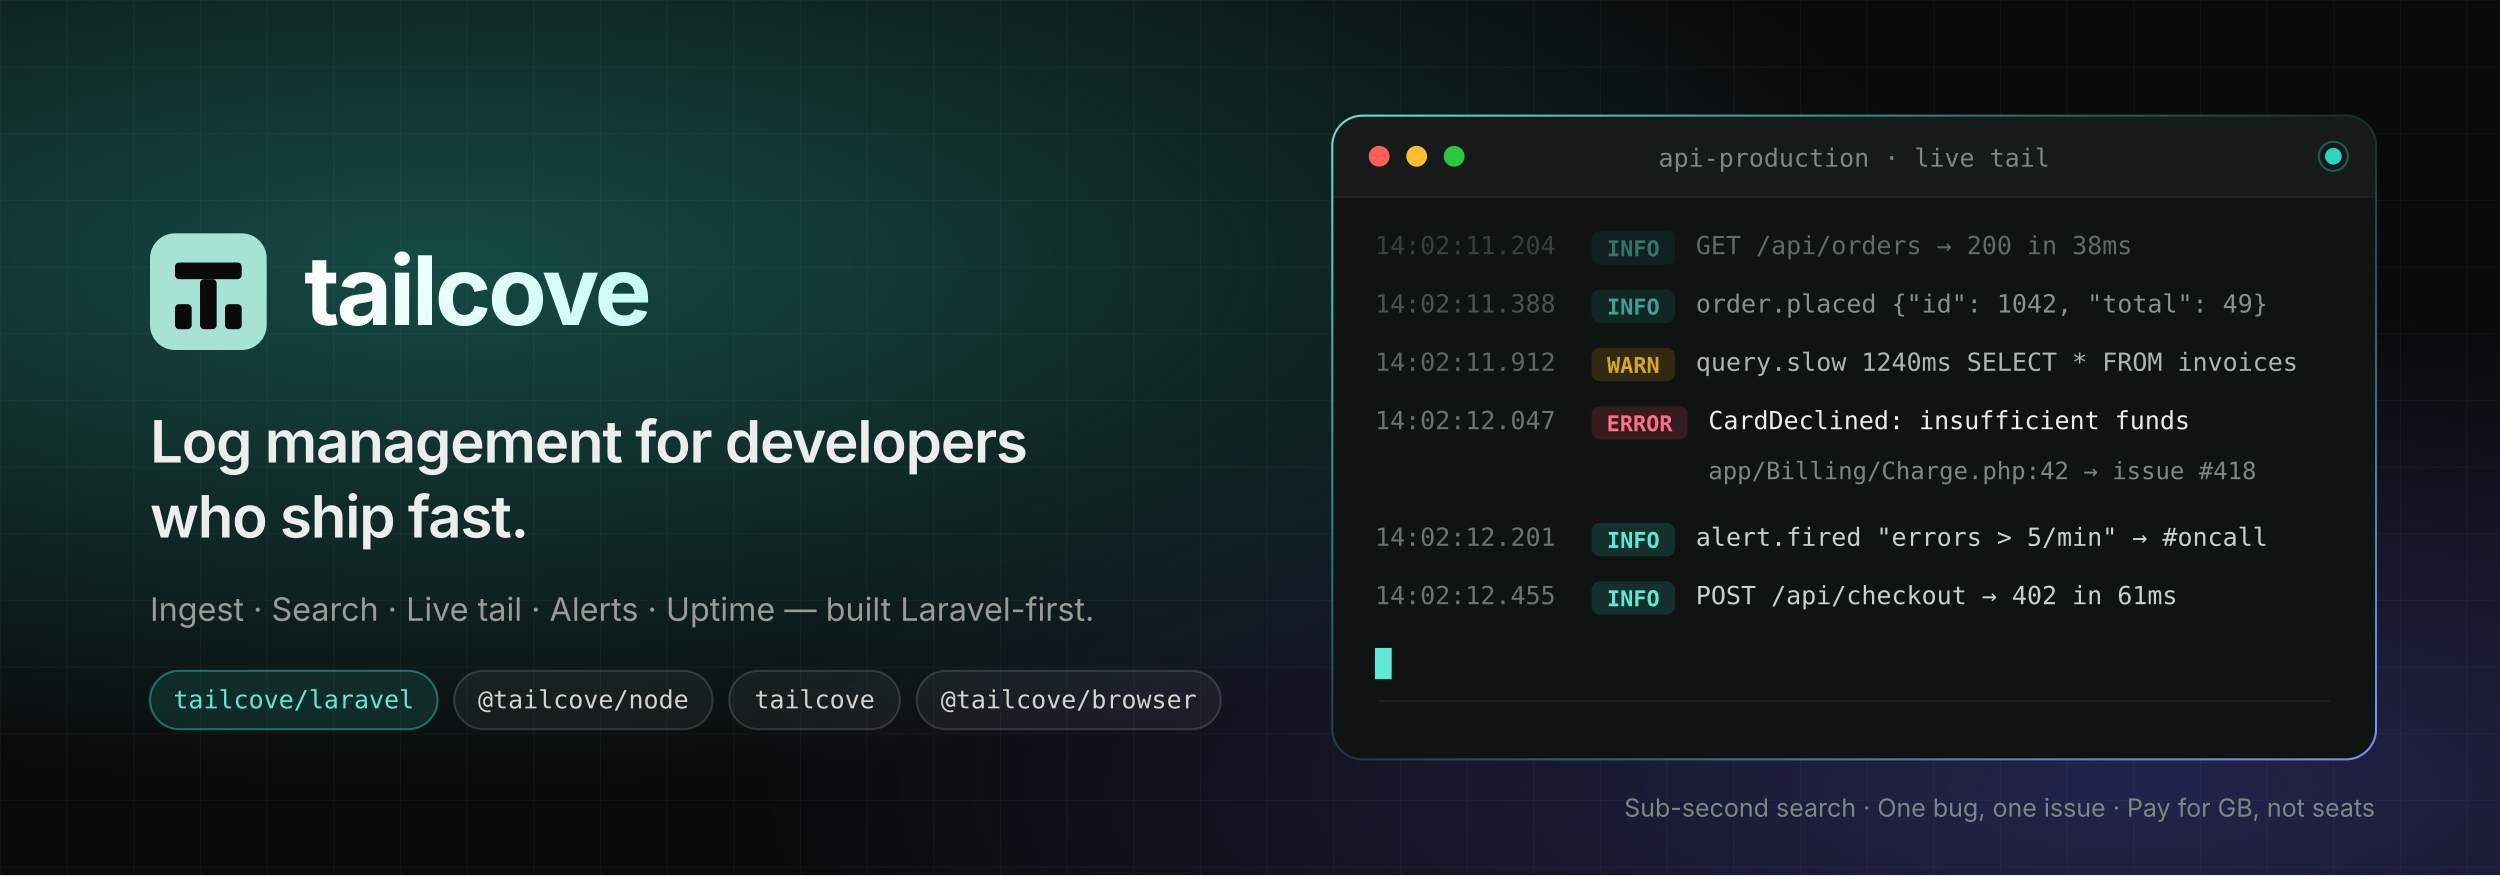
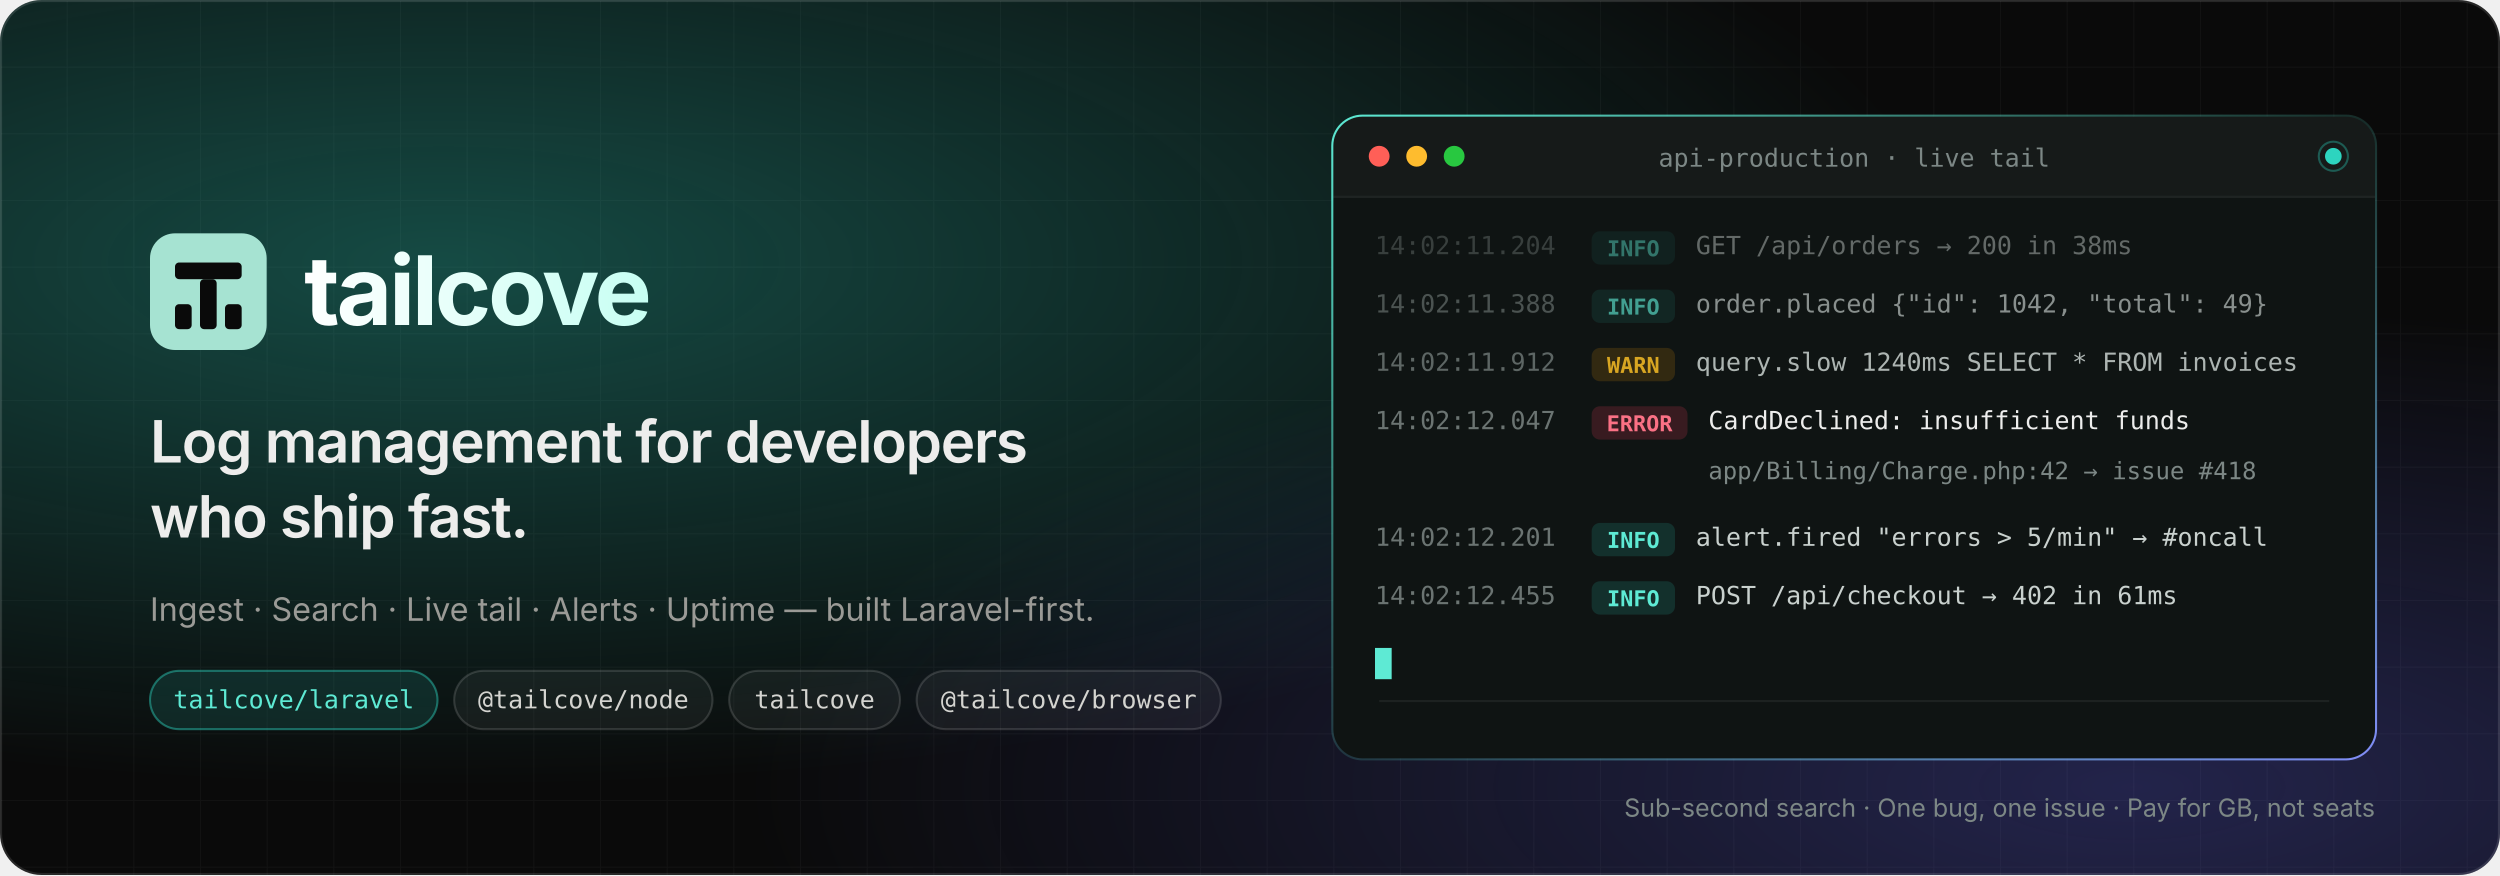
<svg xmlns="http://www.w3.org/2000/svg" width="1200" height="420" viewBox="0 0 1200 420" role="img" aria-label="Tailcove — log management for developers who ship fast">
  <defs>
    <radialGradient id="g1" cx="0.18" cy="0.3" r="0.6">
      <stop offset="0" stop-color="#2DD4BF" stop-opacity="0.32" />
      <stop offset="1" stop-color="#2DD4BF" stop-opacity="0" />
    </radialGradient>
    <radialGradient id="g2" cx="0.85" cy="0.9" r="0.55">
      <stop offset="0" stop-color="#6366F1" stop-opacity="0.28" />
      <stop offset="1" stop-color="#6366F1" stop-opacity="0" />
    </radialGradient>
    <linearGradient id="ring" x1="0" y1="0" x2="1" y2="1">
      <stop offset="0" stop-color="#5EEAD4" />
      <stop offset="0.5" stop-color="#5EEAD4" stop-opacity="0.15" />
      <stop offset="1" stop-color="#818CF8" />
    </linearGradient>
    <linearGradient id="wordmark" x1="0" y1="0" x2="1" y2="0">
      <stop offset="0" stop-color="#FFFFFF" />
      <stop offset="1" stop-color="#C7FFF3" />
    </linearGradient>
    <pattern id="grid" width="32" height="32" patternUnits="userSpaceOnUse">
      <path d="M32 0H0V32" fill="none" stroke="#FFFFFF" stroke-opacity="0.035" />
    </pattern>
    <clipPath id="card">
      <rect x="640" y="56" width="500" height="308" rx="14" />
    </clipPath>
+     <clipPath id="heroClip">
+       <rect width="1200" height="420" rx="20" />
+     </clipPath>
  </defs>
-   <rect width="1200" height="420" fill="#0A0A0A" />
-   <rect width="1200" height="420" fill="url(#grid)" />
-   <rect width="1200" height="420" fill="url(#g1)" />
-   <rect width="1200" height="420" fill="url(#g2)" />
-   <g transform="translate(72 112)">
-     <rect x="0" y="0" width="56" height="56" rx="12" fill="#A6E3D2" />
-     <g fill="#0A0A0A">
-       <rect x="12" y="14" width="32" height="8" rx="2" />
-       <rect x="24" y="22" width="8" height="24" rx="2" />
-       <rect x="12" y="34" width="8" height="12" rx="2" />
-       <rect x="36" y="34" width="8" height="12" rx="2" />
+   <g clip-path="url(#heroClip)">
+     <rect width="1200" height="420" fill="#0A0A0A" />
+     <rect width="1200" height="420" fill="url(#grid)" />
+     <rect width="1200" height="420" fill="url(#g1)" />
+     <rect width="1200" height="420" fill="url(#g2)" />
+     <g transform="translate(72 112)">
+       <rect x="0" y="0" width="56" height="56" rx="12" fill="#A6E3D2" />
+       <g fill="#0A0A0A">
+         <rect x="12" y="14" width="32" height="8" rx="2" />
+         <rect x="24" y="22" width="8" height="24" rx="2" />
+         <rect x="12" y="34" width="8" height="12" rx="2" />
+         <rect x="36" y="34" width="8" height="12" rx="2" />
+       </g>
+       <text x="74" y="44" font-family="ui-sans-serif, -apple-system, 'Segoe UI', Inter, Helvetica, Arial, sans-serif" font-size="46" font-weight="700" letter-spacing="-1.5" fill="url(#wordmark)" textLength="194" lengthAdjust="spacingAndGlyphs">tailcove</text>
    </g>
-     <text x="74" y="44" font-family="ui-sans-serif, -apple-system, 'Segoe UI', Inter, Helvetica, Arial, sans-serif" font-size="46" font-weight="700" letter-spacing="-1.5" fill="url(#wordmark)" textLength="194" lengthAdjust="spacingAndGlyphs">tailcove</text>
+     <g font-family="ui-sans-serif, -apple-system, 'Segoe UI', Inter, Helvetica, Arial, sans-serif">
+       <text x="72" y="222" font-size="28" font-weight="600" letter-spacing="-0.6" fill="#EDEDEC" textLength="480" lengthAdjust="spacingAndGlyphs">Log management for developers</text>
+       <text x="72" y="258" font-size="28" font-weight="600" letter-spacing="-0.6" fill="#EDEDEC">who ship fast.</text>
+       <text x="72" y="298" font-size="15.5" fill="#9A9A96" textLength="440" lengthAdjust="spacingAndGlyphs">Ingest · Search · Live tail · Alerts · Uptime — built Laravel-first.</text>
+     </g>
+     <g font-family="ui-monospace, SFMono-Regular, Menlo, Consolas, monospace" font-size="12" font-weight="500">
+       <rect x="72" y="322" width="138" height="28" rx="14" fill="#2DD4BF" fill-opacity="0.12" stroke="#2DD4BF" stroke-opacity="0.45" />
+       <text x="141" y="340" text-anchor="middle" fill="#5EEAD4" textLength="112" lengthAdjust="spacingAndGlyphs">tailcove/laravel</text>
+       <rect x="218" y="322" width="124" height="28" rx="14" fill="#FFFFFF" fill-opacity="0.05" stroke="#FFFFFF" stroke-opacity="0.14" />
+       <text x="280" y="340" text-anchor="middle" fill="#D4D4D0" textLength="98" lengthAdjust="spacingAndGlyphs">@tailcove/node</text>
+       <rect x="350" y="322" width="82" height="28" rx="14" fill="#FFFFFF" fill-opacity="0.05" stroke="#FFFFFF" stroke-opacity="0.14" />
+       <text x="391" y="340" text-anchor="middle" fill="#D4D4D0" textLength="56" lengthAdjust="spacingAndGlyphs">tailcove</text>
+       <rect x="440" y="322" width="146" height="28" rx="14" fill="#FFFFFF" fill-opacity="0.05" stroke="#FFFFFF" stroke-opacity="0.14" />
+       <text x="513" y="340" text-anchor="middle" fill="#D4D4D0" textLength="119" lengthAdjust="spacingAndGlyphs">@tailcove/browser</text>
+     </g>
+     <rect x="639" y="55" width="502" height="310" rx="15" fill="url(#ring)" />
+     <rect x="640" y="56" width="500" height="308" rx="14" fill="#0F1413" />
+     <g clip-path="url(#card)">
+       <rect x="640" y="56" width="500" height="38" fill="#FFFFFF" fill-opacity="0.03" />
+       <line x1="640" y1="94.5" x2="1140" y2="94.5" stroke="#FFFFFF" stroke-opacity="0.07" />
+       <circle cx="662" cy="75" r="5" fill="#FF5F57" />
+       <circle cx="680" cy="75" r="5" fill="#FEBC2E" />
+       <circle cx="698" cy="75" r="5" fill="#28C840" />
+       <text x="890" y="80" text-anchor="middle" font-family="ui-monospace, SFMono-Regular, Menlo, Consolas, monospace" font-size="12" fill="#7C8785" textLength="176" lengthAdjust="spacingAndGlyphs">api-production · live tail</text>
+       <circle cx="1120" cy="75" r="4" fill="#2DD4BF" />
+       <circle cx="1120" cy="75" r="7" fill="none" stroke="#2DD4BF" stroke-opacity="0.35" />
+       <g font-family="ui-monospace, SFMono-Regular, Menlo, Consolas, monospace" font-size="12">
+         <g transform="translate(660 122)" opacity="0.45">
+           <text fill="#6B7472" textLength="84" lengthAdjust="spacingAndGlyphs">14:02:11.204</text>
+           <rect x="104" y="-11" width="40" height="16" rx="4" fill="#2DD4BF" fill-opacity="0.15" />
+           <text x="124" y="1" text-anchor="middle" font-size="10.5" font-weight="600" fill="#5EEAD4" textLength="26" lengthAdjust="spacingAndGlyphs">INFO</text>
+           <text x="154" fill="#C9D1CE" textLength="210" lengthAdjust="spacingAndGlyphs">GET /api/orders → 200 in 38ms</text>
+         </g>
+         <g transform="translate(660 150)" opacity="0.65">
+           <text fill="#6B7472" textLength="84" lengthAdjust="spacingAndGlyphs">14:02:11.388</text>
+           <rect x="104" y="-11" width="40" height="16" rx="4" fill="#2DD4BF" fill-opacity="0.15" />
+           <text x="124" y="1" text-anchor="middle" font-size="10.5" font-weight="600" fill="#5EEAD4" textLength="26" lengthAdjust="spacingAndGlyphs">INFO</text>
+           <text x="154" fill="#C9D1CE" textLength="266" lengthAdjust="spacingAndGlyphs">order.placed {"id": 1042, "total": 49}</text>
+         </g>
+         <g transform="translate(660 178)" opacity="0.85">
+           <text fill="#6B7472" textLength="84" lengthAdjust="spacingAndGlyphs">14:02:11.912</text>
+           <rect x="104" y="-11" width="40" height="16" rx="4" fill="#F59E0B" fill-opacity="0.18" />
+           <text x="124" y="1" text-anchor="middle" font-size="10.5" font-weight="600" fill="#FBBF24" textLength="30" lengthAdjust="spacingAndGlyphs">WARN</text>
+           <text x="154" fill="#C9D1CE" textLength="280" lengthAdjust="spacingAndGlyphs">query.slow 1240ms SELECT * FROM invoices</text>
+         </g>
+         <g transform="translate(660 206)">
+           <text fill="#6B7472" textLength="84" lengthAdjust="spacingAndGlyphs">14:02:12.047</text>
+           <rect x="104" y="-11" width="46" height="16" rx="4" fill="#F43F5E" fill-opacity="0.18" />
+           <text x="127" y="1" text-anchor="middle" font-size="10.5" font-weight="600" fill="#FB7185" textLength="34" lengthAdjust="spacingAndGlyphs">ERROR</text>
+           <text x="160" fill="#EDEDEC" textLength="224" lengthAdjust="spacingAndGlyphs">CardDeclined: insufficient funds</text>
+         </g>
+         <g transform="translate(660 230)">
+           <text x="160" fill="#7C8785" font-size="11.5" textLength="250" lengthAdjust="spacingAndGlyphs">app/Billing/Charge.php:42 → issue #418</text>
+         </g>
+         <g transform="translate(660 262)">
+           <text fill="#6B7472" textLength="84" lengthAdjust="spacingAndGlyphs">14:02:12.201</text>
+           <rect x="104" y="-11" width="40" height="16" rx="4" fill="#2DD4BF" fill-opacity="0.15" />
+           <text x="124" y="1" text-anchor="middle" font-size="10.5" font-weight="600" fill="#5EEAD4" textLength="26" lengthAdjust="spacingAndGlyphs">INFO</text>
+           <text x="154" fill="#C9D1CE" textLength="270" lengthAdjust="spacingAndGlyphs">alert.fired "errors &gt; 5/min" → #oncall</text>
+         </g>
+         <g transform="translate(660 290)">
+           <text fill="#6B7472" textLength="84" lengthAdjust="spacingAndGlyphs">14:02:12.455</text>
+           <rect x="104" y="-11" width="40" height="16" rx="4" fill="#2DD4BF" fill-opacity="0.15" />
+           <text x="124" y="1" text-anchor="middle" font-size="10.5" font-weight="600" fill="#5EEAD4" textLength="26" lengthAdjust="spacingAndGlyphs">INFO</text>
+           <text x="154" fill="#C9D1CE" textLength="224" lengthAdjust="spacingAndGlyphs">POST /api/checkout → 402 in 61ms</text>
+         </g>
+         <rect x="660" y="311" width="8" height="15" fill="#5EEAD4" />
+       </g>
+       <rect x="662" y="336" width="456" height="1" fill="#FFFFFF" fill-opacity="0.06" />
+     </g>
+     <text x="1140" y="392" text-anchor="end" font-family="ui-sans-serif, -apple-system, 'Segoe UI', Inter, Helvetica, Arial, sans-serif" font-size="12" fill="#7C8785" textLength="400" lengthAdjust="spacingAndGlyphs">Sub-second search · One bug, one issue · Pay for GB, not seats</text>
  </g>
-   <g font-family="ui-sans-serif, -apple-system, 'Segoe UI', Inter, Helvetica, Arial, sans-serif">
-     <text x="72" y="222" font-size="28" font-weight="600" letter-spacing="-0.6" fill="#EDEDEC" textLength="480" lengthAdjust="spacingAndGlyphs">Log management for developers</text>
-     <text x="72" y="258" font-size="28" font-weight="600" letter-spacing="-0.6" fill="#EDEDEC">who ship fast.</text>
-     <text x="72" y="298" font-size="15.5" fill="#9A9A96" textLength="440" lengthAdjust="spacingAndGlyphs">Ingest · Search · Live tail · Alerts · Uptime — built Laravel-first.</text>
-   </g>
-   <g font-family="ui-monospace, SFMono-Regular, Menlo, Consolas, monospace" font-size="12" font-weight="500">
-     <rect x="72" y="322" width="138" height="28" rx="14" fill="#2DD4BF" fill-opacity="0.12" stroke="#2DD4BF" stroke-opacity="0.45" />
-     <text x="141" y="340" text-anchor="middle" fill="#5EEAD4" textLength="112" lengthAdjust="spacingAndGlyphs">tailcove/laravel</text>
-     <rect x="218" y="322" width="124" height="28" rx="14" fill="#FFFFFF" fill-opacity="0.05" stroke="#FFFFFF" stroke-opacity="0.14" />
-     <text x="280" y="340" text-anchor="middle" fill="#D4D4D0" textLength="98" lengthAdjust="spacingAndGlyphs">@tailcove/node</text>
-     <rect x="350" y="322" width="82" height="28" rx="14" fill="#FFFFFF" fill-opacity="0.05" stroke="#FFFFFF" stroke-opacity="0.14" />
-     <text x="391" y="340" text-anchor="middle" fill="#D4D4D0" textLength="56" lengthAdjust="spacingAndGlyphs">tailcove</text>
-     <rect x="440" y="322" width="146" height="28" rx="14" fill="#FFFFFF" fill-opacity="0.05" stroke="#FFFFFF" stroke-opacity="0.14" />
-     <text x="513" y="340" text-anchor="middle" fill="#D4D4D0" textLength="119" lengthAdjust="spacingAndGlyphs">@tailcove/browser</text>
-   </g>
-   <rect x="639" y="55" width="502" height="310" rx="15" fill="url(#ring)" />
-   <rect x="640" y="56" width="500" height="308" rx="14" fill="#0F1413" />
-   <g clip-path="url(#card)">
-     <rect x="640" y="56" width="500" height="38" fill="#FFFFFF" fill-opacity="0.03" />
-     <line x1="640" y1="94.5" x2="1140" y2="94.5" stroke="#FFFFFF" stroke-opacity="0.07" />
-     <circle cx="662" cy="75" r="5" fill="#FF5F57" />
-     <circle cx="680" cy="75" r="5" fill="#FEBC2E" />
-     <circle cx="698" cy="75" r="5" fill="#28C840" />
-     <text x="890" y="80" text-anchor="middle" font-family="ui-monospace, SFMono-Regular, Menlo, Consolas, monospace" font-size="12" fill="#7C8785" textLength="176" lengthAdjust="spacingAndGlyphs">api-production · live tail</text>
-     <circle cx="1120" cy="75" r="4" fill="#2DD4BF" />
-     <circle cx="1120" cy="75" r="7" fill="none" stroke="#2DD4BF" stroke-opacity="0.35" />
-     <g font-family="ui-monospace, SFMono-Regular, Menlo, Consolas, monospace" font-size="12">
-       <g transform="translate(660 122)" opacity="0.45">
-         <text fill="#6B7472" textLength="84" lengthAdjust="spacingAndGlyphs">14:02:11.204</text>
-         <rect x="104" y="-11" width="40" height="16" rx="4" fill="#2DD4BF" fill-opacity="0.15" />
-         <text x="124" y="1" text-anchor="middle" font-size="10.5" font-weight="600" fill="#5EEAD4" textLength="26" lengthAdjust="spacingAndGlyphs">INFO</text>
-         <text x="154" fill="#C9D1CE" textLength="210" lengthAdjust="spacingAndGlyphs">GET /api/orders → 200 in 38ms</text>
-       </g>
-       <g transform="translate(660 150)" opacity="0.65">
-         <text fill="#6B7472" textLength="84" lengthAdjust="spacingAndGlyphs">14:02:11.388</text>
-         <rect x="104" y="-11" width="40" height="16" rx="4" fill="#2DD4BF" fill-opacity="0.15" />
-         <text x="124" y="1" text-anchor="middle" font-size="10.5" font-weight="600" fill="#5EEAD4" textLength="26" lengthAdjust="spacingAndGlyphs">INFO</text>
-         <text x="154" fill="#C9D1CE" textLength="266" lengthAdjust="spacingAndGlyphs">order.placed {"id": 1042, "total": 49}</text>
-       </g>
-       <g transform="translate(660 178)" opacity="0.85">
-         <text fill="#6B7472" textLength="84" lengthAdjust="spacingAndGlyphs">14:02:11.912</text>
-         <rect x="104" y="-11" width="40" height="16" rx="4" fill="#F59E0B" fill-opacity="0.18" />
-         <text x="124" y="1" text-anchor="middle" font-size="10.5" font-weight="600" fill="#FBBF24" textLength="30" lengthAdjust="spacingAndGlyphs">WARN</text>
-         <text x="154" fill="#C9D1CE" textLength="280" lengthAdjust="spacingAndGlyphs">query.slow 1240ms SELECT * FROM invoices</text>
-       </g>
-       <g transform="translate(660 206)">
-         <text fill="#6B7472" textLength="84" lengthAdjust="spacingAndGlyphs">14:02:12.047</text>
-         <rect x="104" y="-11" width="46" height="16" rx="4" fill="#F43F5E" fill-opacity="0.18" />
-         <text x="127" y="1" text-anchor="middle" font-size="10.5" font-weight="600" fill="#FB7185" textLength="34" lengthAdjust="spacingAndGlyphs">ERROR</text>
-         <text x="160" fill="#EDEDEC" textLength="224" lengthAdjust="spacingAndGlyphs">CardDeclined: insufficient funds</text>
-       </g>
-       <g transform="translate(660 230)">
-         <text x="160" fill="#7C8785" font-size="11.5" textLength="250" lengthAdjust="spacingAndGlyphs">app/Billing/Charge.php:42 → issue #418</text>
-       </g>
-       <g transform="translate(660 262)">
-         <text fill="#6B7472" textLength="84" lengthAdjust="spacingAndGlyphs">14:02:12.201</text>
-         <rect x="104" y="-11" width="40" height="16" rx="4" fill="#2DD4BF" fill-opacity="0.15" />
-         <text x="124" y="1" text-anchor="middle" font-size="10.5" font-weight="600" fill="#5EEAD4" textLength="26" lengthAdjust="spacingAndGlyphs">INFO</text>
-         <text x="154" fill="#C9D1CE" textLength="270" lengthAdjust="spacingAndGlyphs">alert.fired "errors &gt; 5/min" → #oncall</text>
-       </g>
-       <g transform="translate(660 290)">
-         <text fill="#6B7472" textLength="84" lengthAdjust="spacingAndGlyphs">14:02:12.455</text>
-         <rect x="104" y="-11" width="40" height="16" rx="4" fill="#2DD4BF" fill-opacity="0.15" />
-         <text x="124" y="1" text-anchor="middle" font-size="10.5" font-weight="600" fill="#5EEAD4" textLength="26" lengthAdjust="spacingAndGlyphs">INFO</text>
-         <text x="154" fill="#C9D1CE" textLength="224" lengthAdjust="spacingAndGlyphs">POST /api/checkout → 402 in 61ms</text>
-       </g>
-       <rect x="660" y="311" width="8" height="15" fill="#5EEAD4" />
-     </g>
-     <rect x="662" y="336" width="456" height="1" fill="#FFFFFF" fill-opacity="0.06" />
-   </g>
-   <text x="1140" y="392" text-anchor="end" font-family="ui-sans-serif, -apple-system, 'Segoe UI', Inter, Helvetica, Arial, sans-serif" font-size="12" fill="#7C8785" textLength="400" lengthAdjust="spacingAndGlyphs">Sub-second search · One bug, one issue · Pay for GB, not seats</text>
+   <rect x="0.5" y="0.5" width="1199" height="419" rx="19.5" fill="none" stroke="#FFFFFF" stroke-opacity="0.12" />
</svg>
